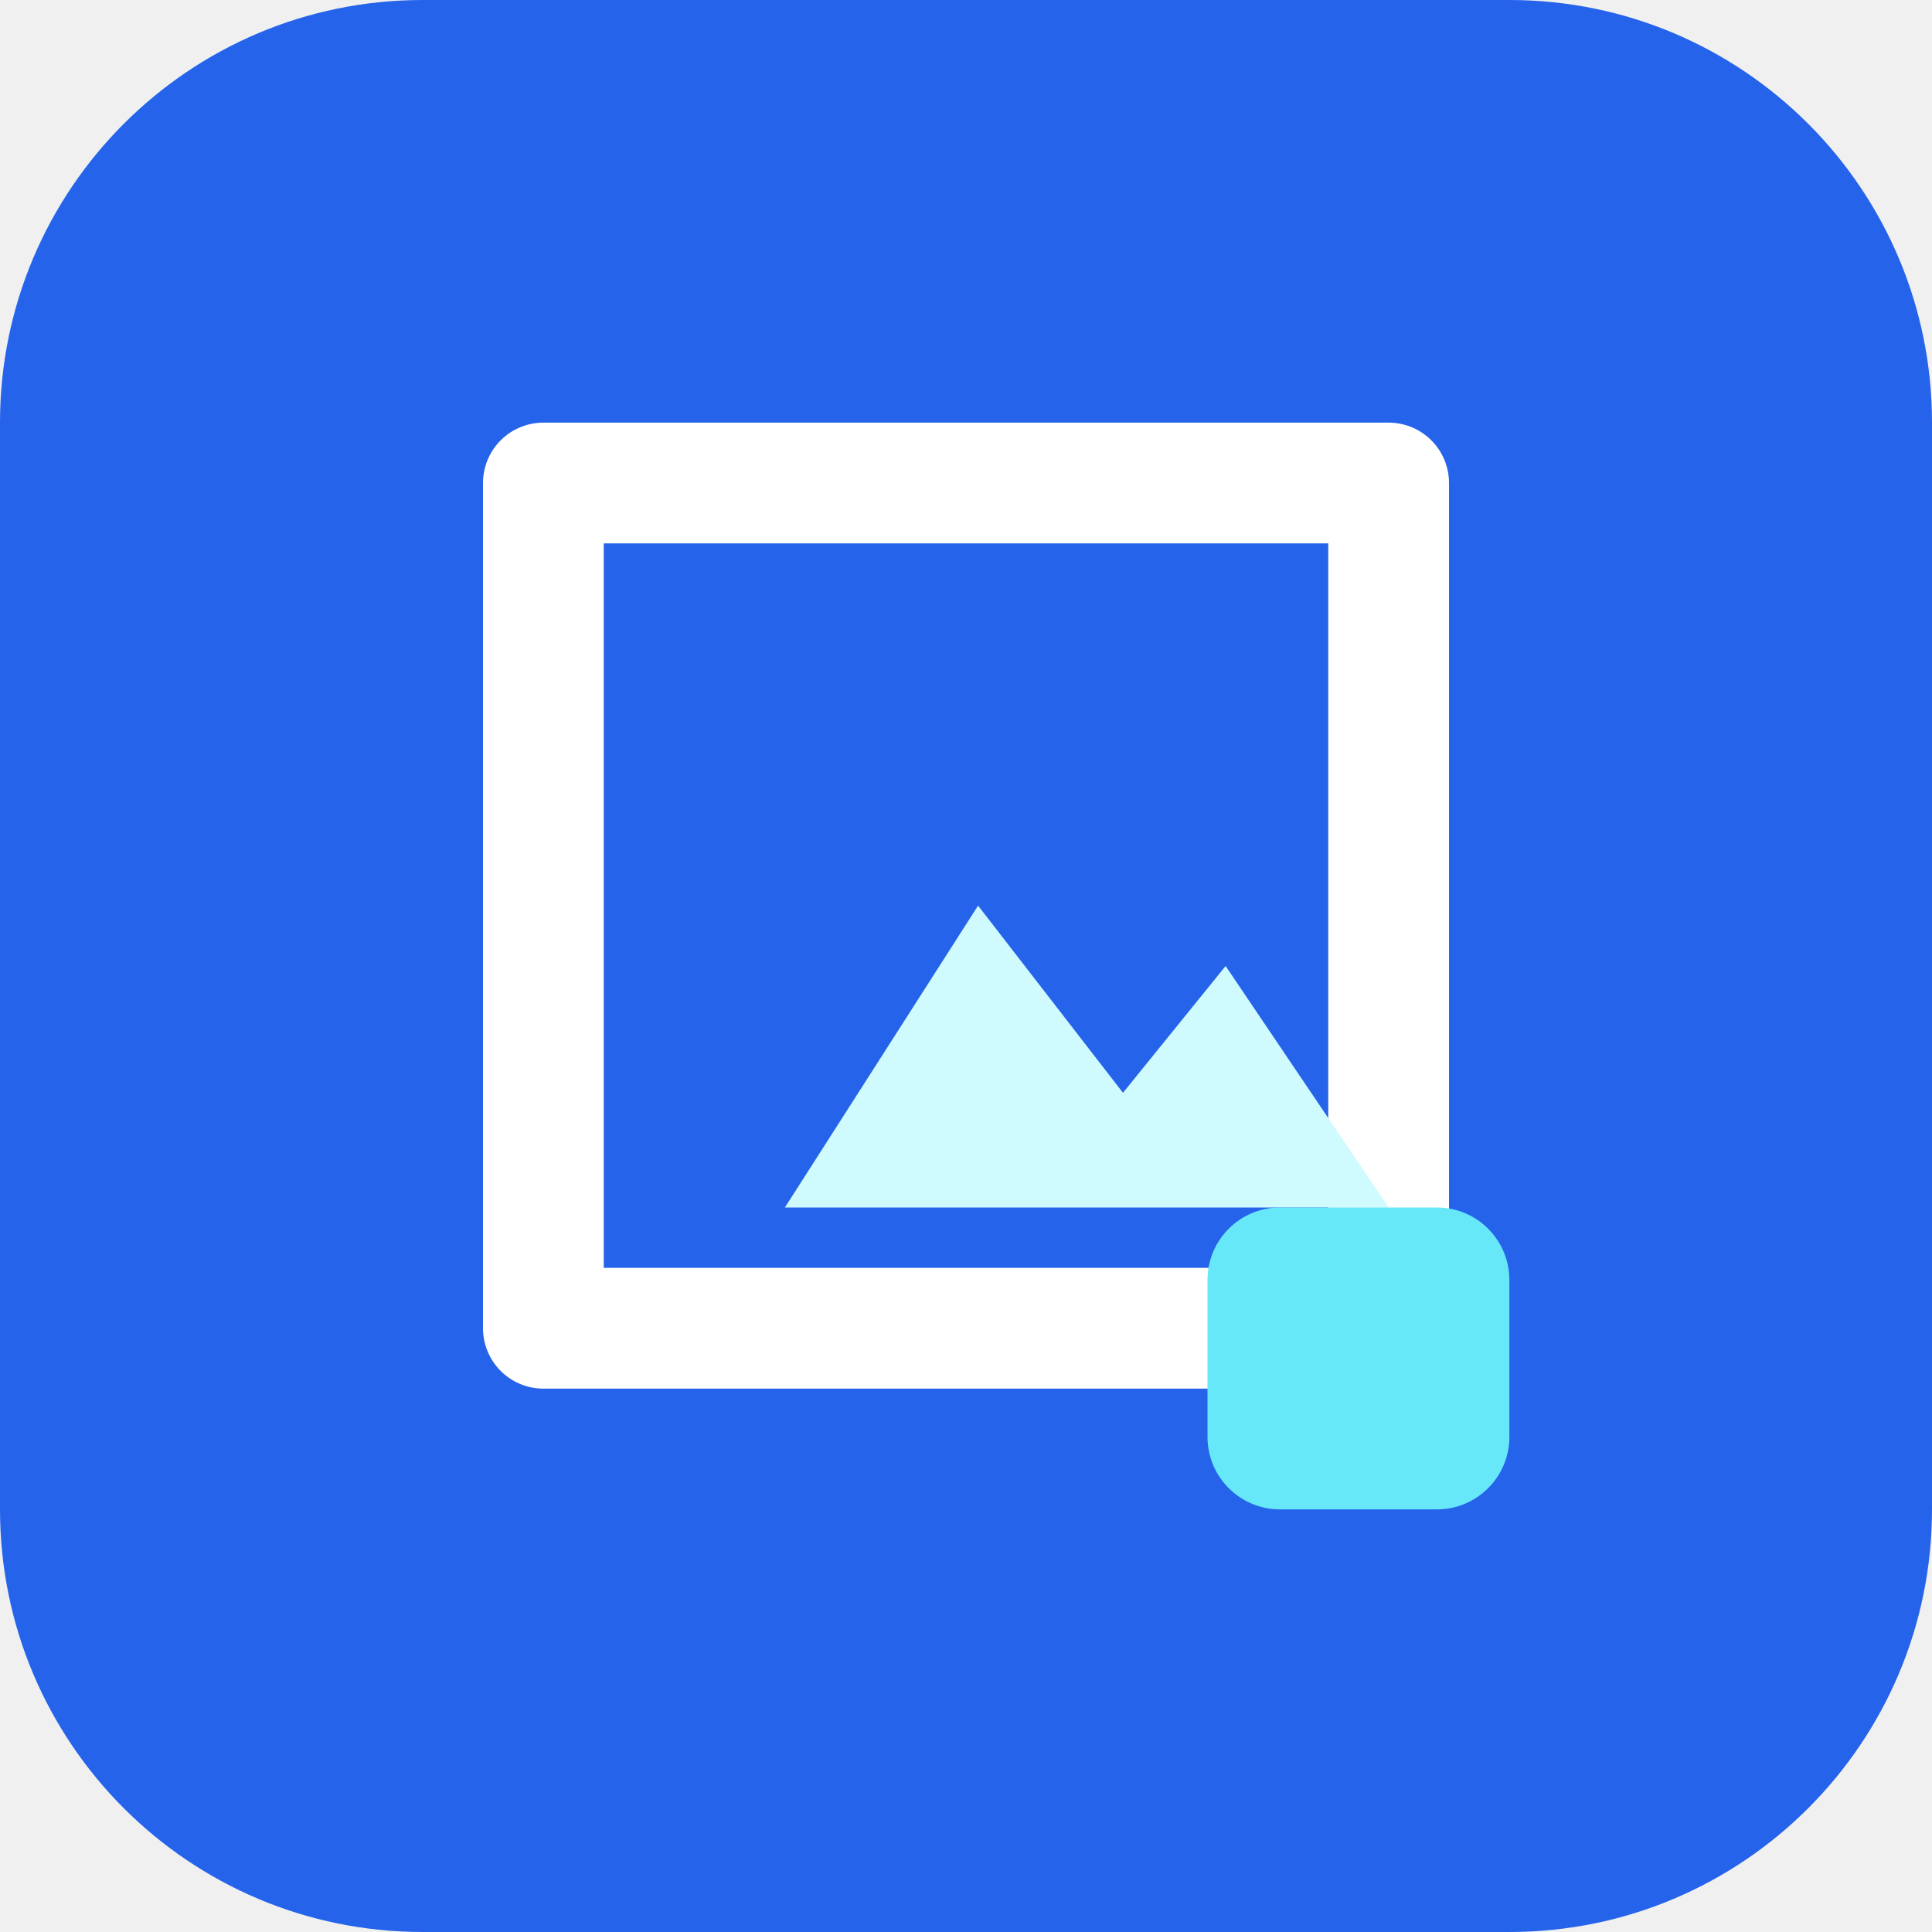
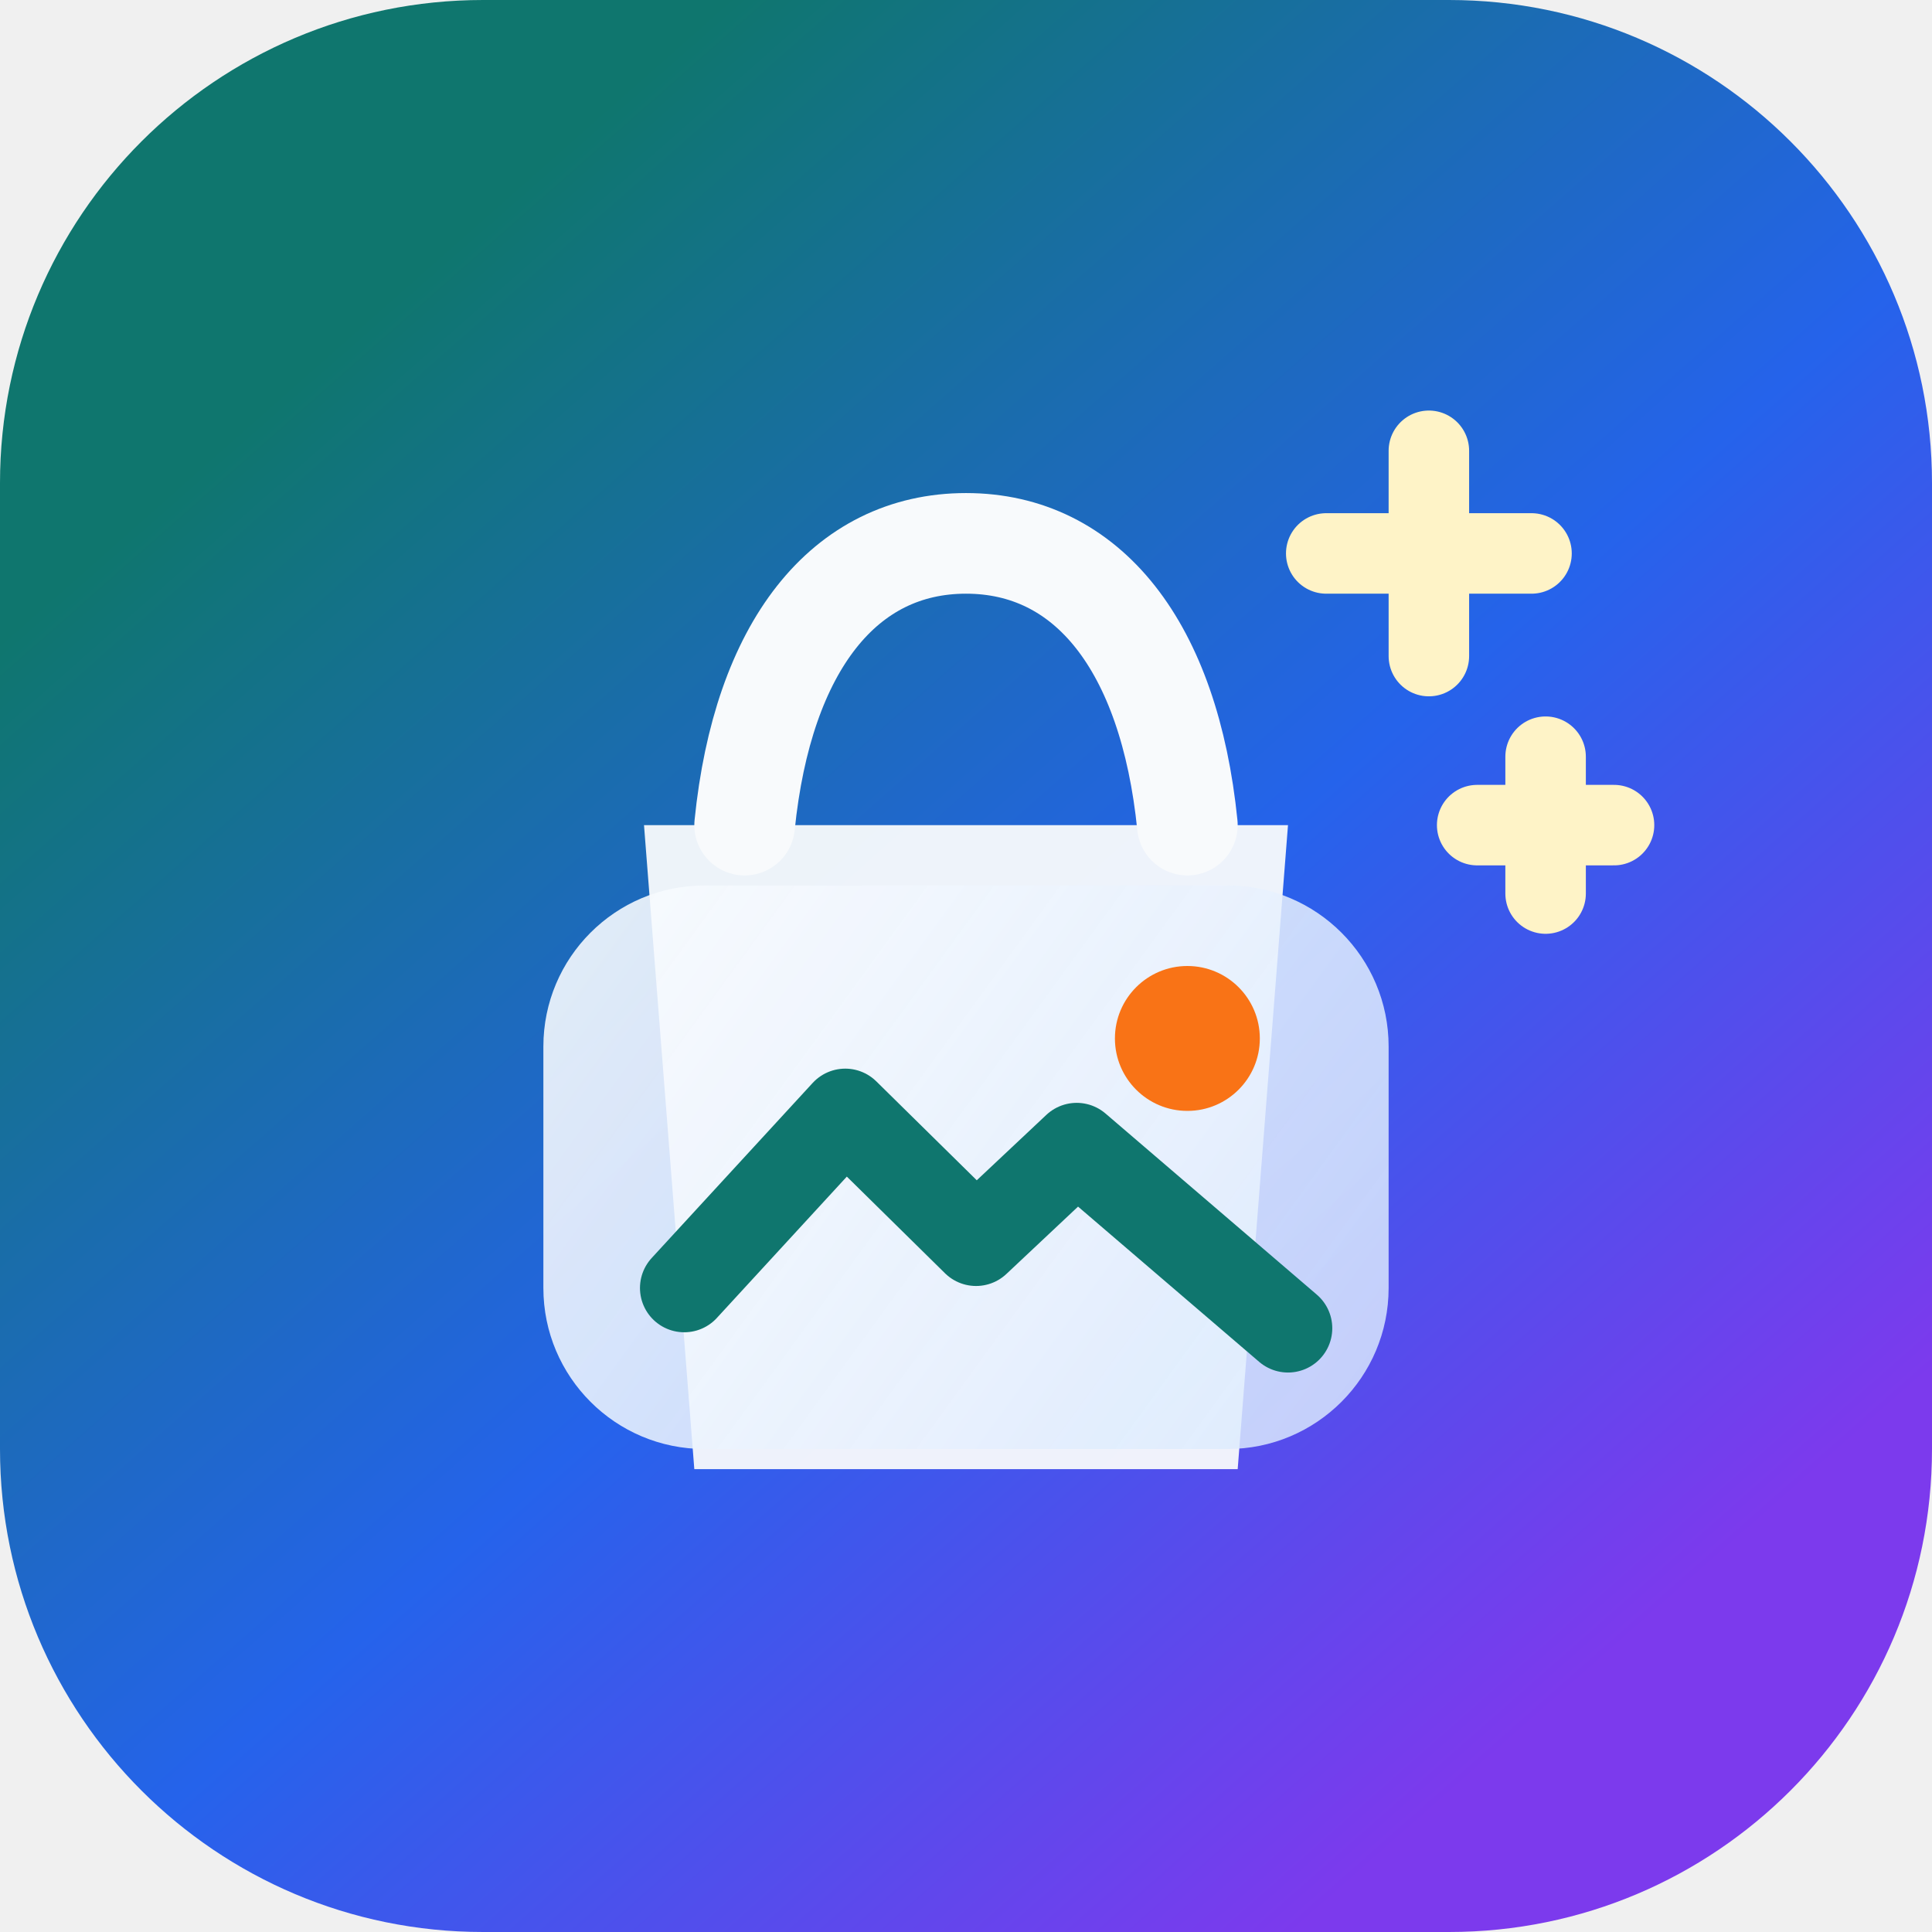
- <svg xmlns="http://www.w3.org/2000/svg" viewBox="0 0 32 32">
-   <rect width="32" height="32" rx="7" fill="#2563eb" />
-   <path d="M9 8h14v14H9z" fill="none" stroke="#fff" stroke-width="2" stroke-linejoin="round" />
-   <path d="M13 20l3.2-5 2.4 3.1 1.7-2.1L23 20H13z" fill="#cffafe" />
-   <rect x="20" y="20" width="5" height="5" rx="1.2" fill="#67e8f9" />
+ <svg xmlns="http://www.w3.org/2000/svg" viewBox="0 0 48 48">
+   <defs>
+     <linearGradient id="bag" x1="9" x2="39" y1="8" y2="42" gradientUnits="userSpaceOnUse">
+       <stop offset="0" stop-color="#0f766e" />
+       <stop offset="0.54" stop-color="#2563eb" />
+       <stop offset="1" stop-color="#7c3aed" />
+     </linearGradient>
+     <linearGradient id="card" x1="13" x2="35" y1="17" y2="33" gradientUnits="userSpaceOnUse">
+       <stop offset="0" stop-color="#ffffff" stop-opacity="0.96" />
+       <stop offset="1" stop-color="#dbeafe" stop-opacity="0.88" />
+     </linearGradient>
+   </defs>
+   <rect width="48" height="48" rx="12" fill="url(#bag)" />
+   <path d="M16 20.5h16l-1.25 16H17.25L16 20.5Z" fill="#f8fafc" fill-opacity="0.95" />
+   <path d="M18.5 20.5c.45-4.45 2.48-7 5.5-7s5.05 2.55 5.5 7" fill="none" stroke="#f8fafc" stroke-linecap="round" stroke-width="2.5" />
+   <rect x="13.5" y="22" width="21" height="14" rx="4" fill="url(#card)" opacity="0.94" />
+   <path d="m17 32 4-4.35 3.25 3.2 2.5-2.35L32 33" fill="none" stroke="#0f766e" stroke-linecap="round" stroke-linejoin="round" stroke-width="2.2" />
+   <circle cx="29.5" cy="25.8" r="1.8" fill="#f97316" />
+   <path d="M35.5 11.2v5.1M32.95 13.75h5.1M38.4 18.8v3.4M36.7 20.5h3.4" stroke="#fef3c7" stroke-linecap="round" stroke-width="2" />
</svg>
